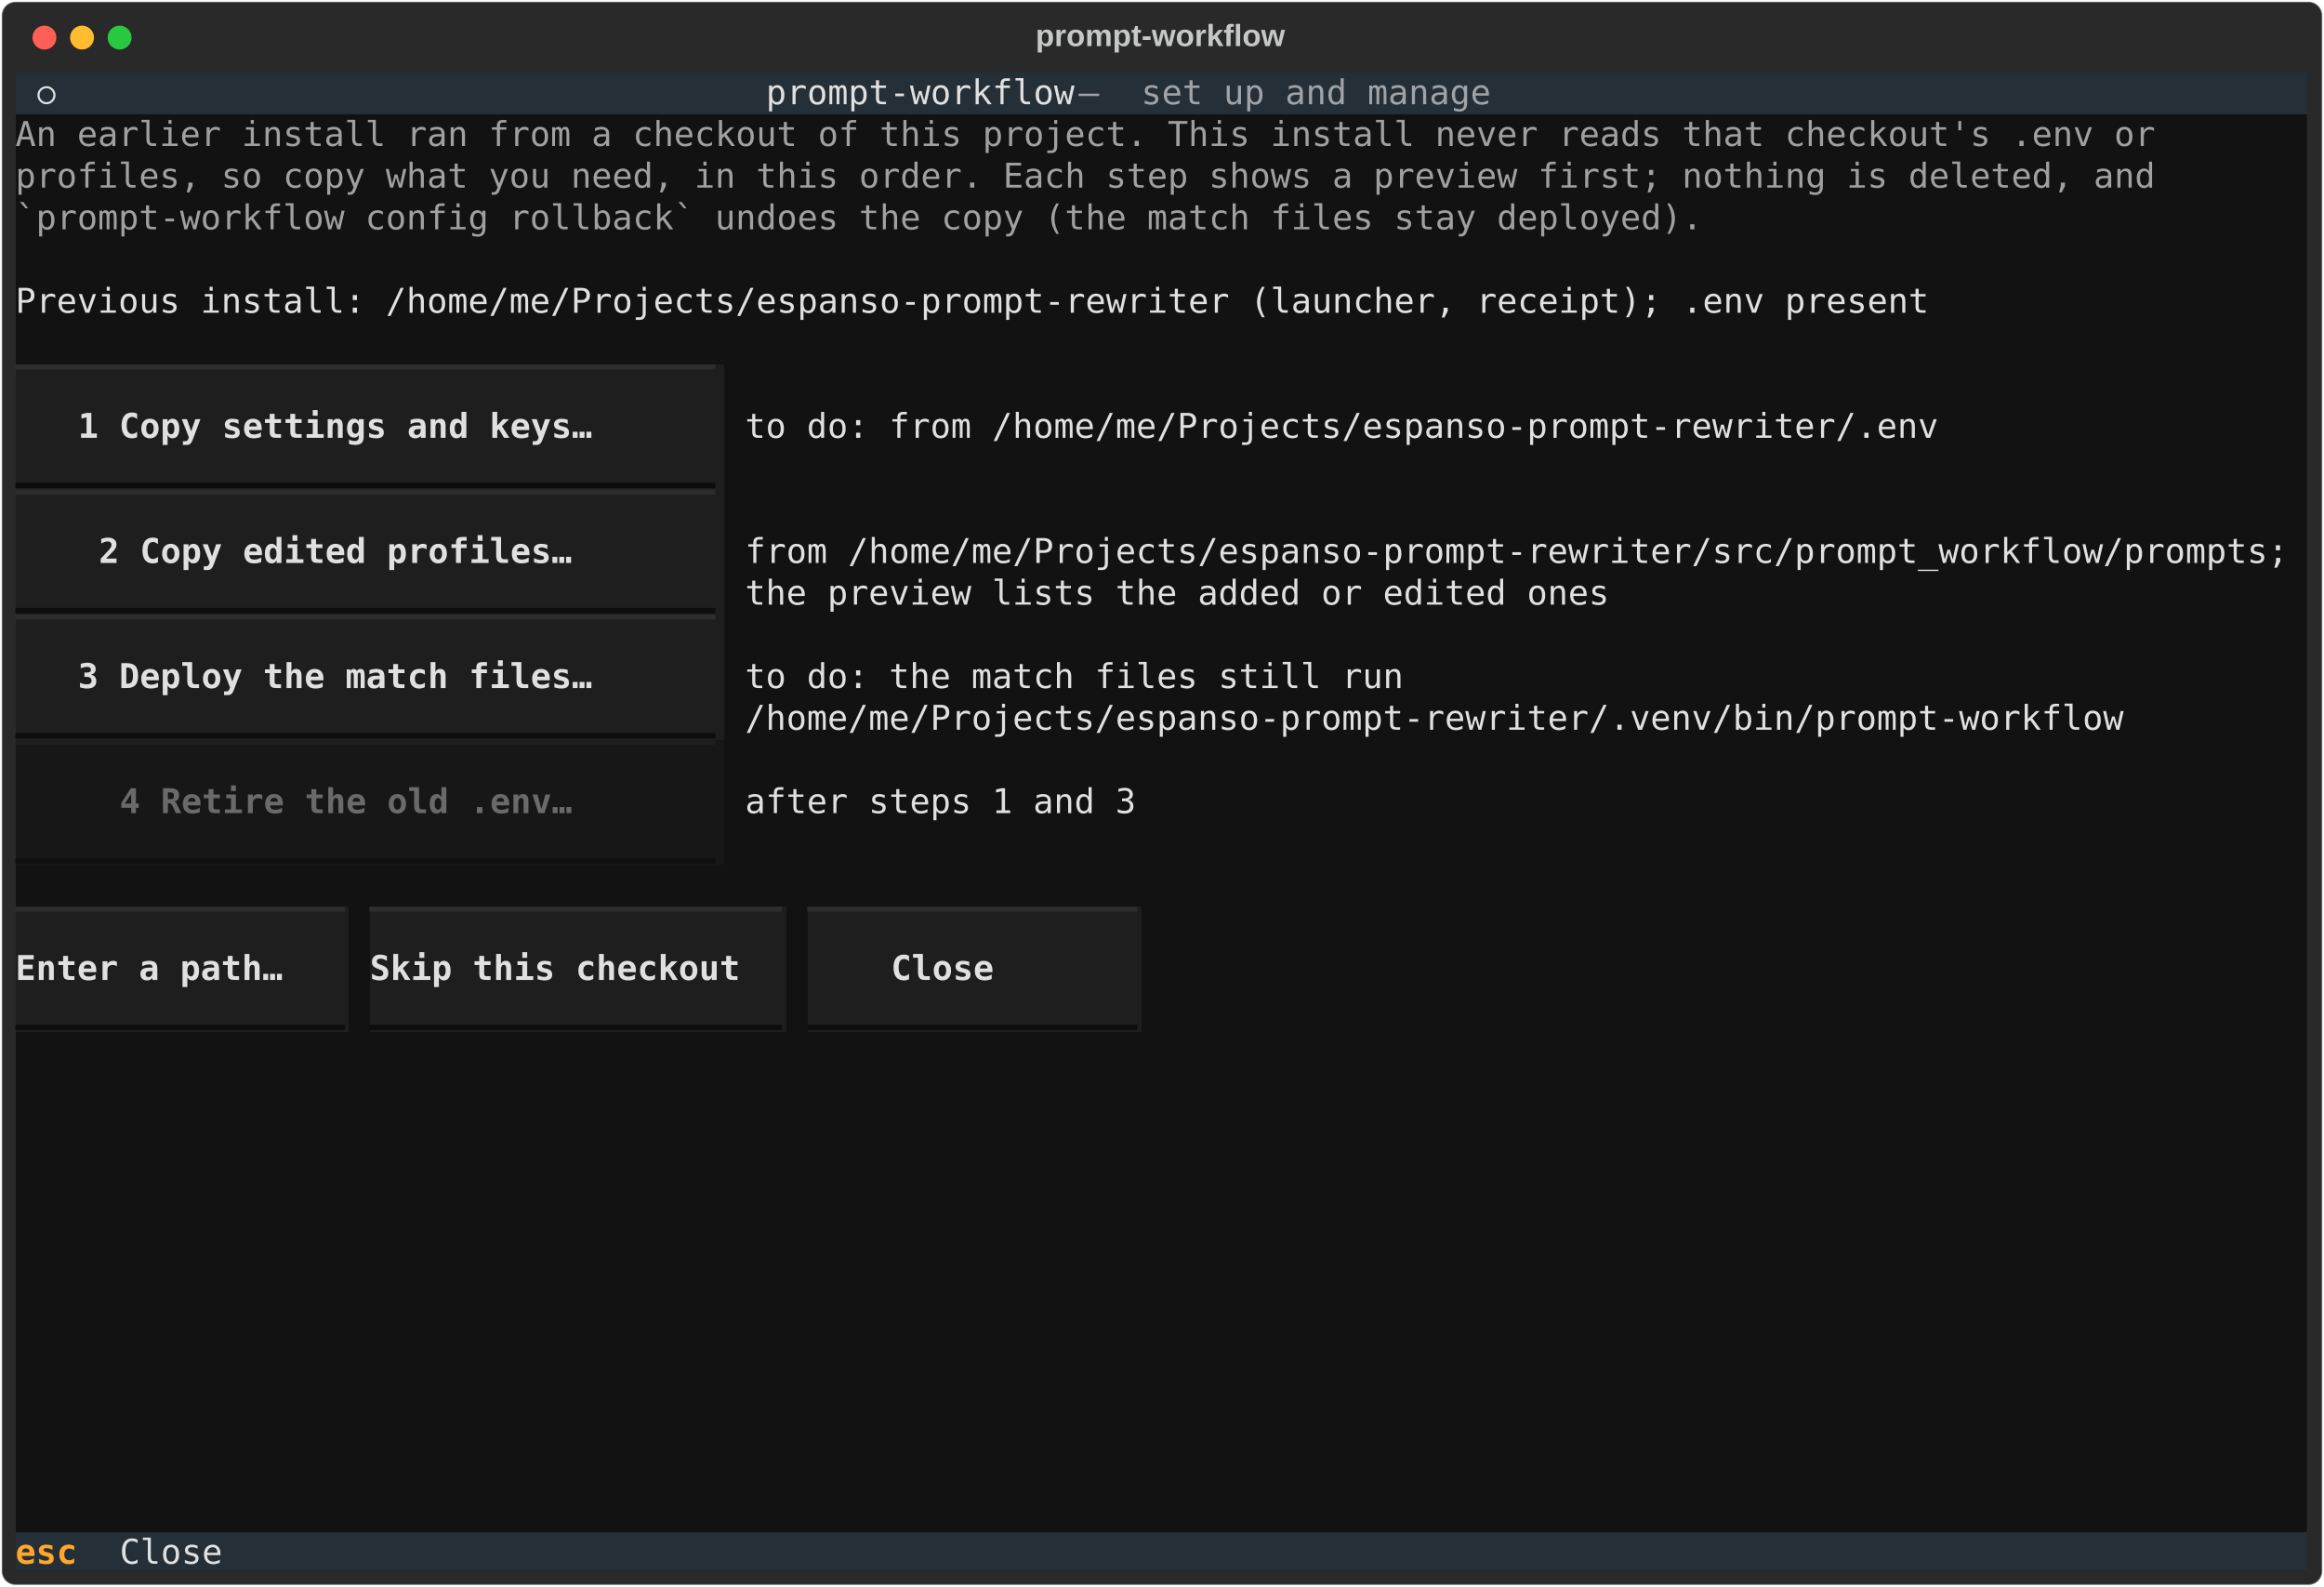
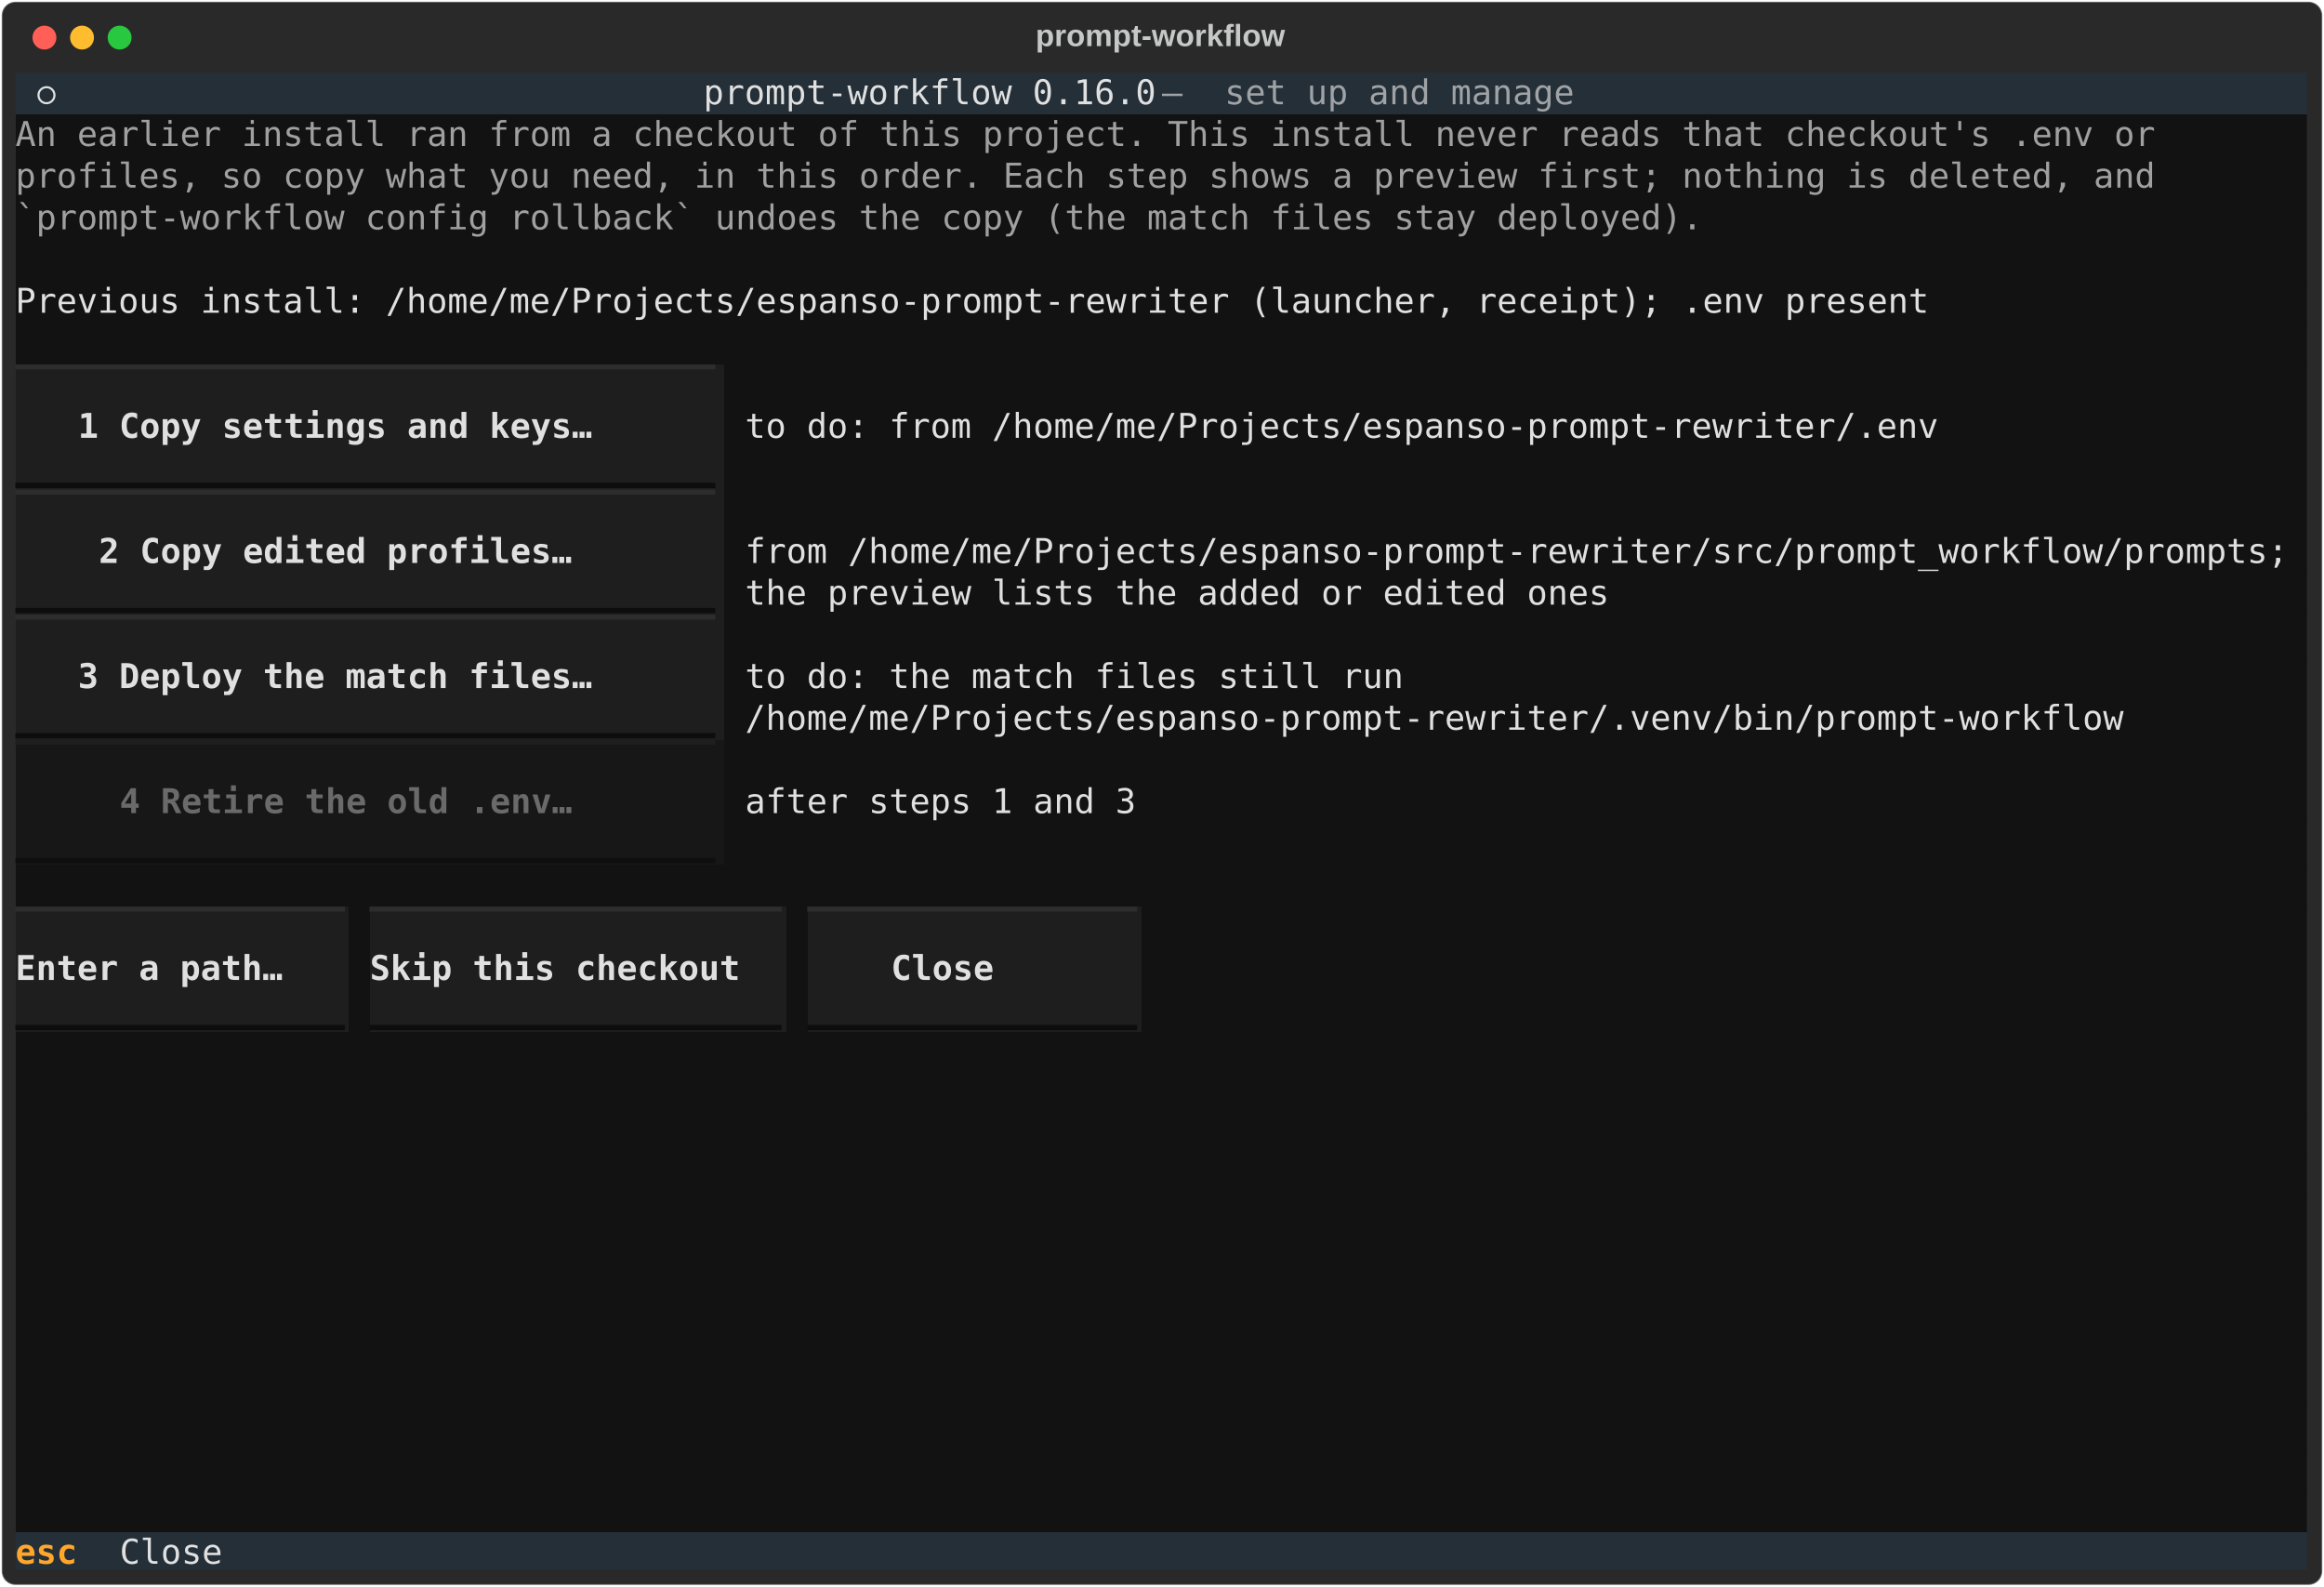
<svg xmlns="http://www.w3.org/2000/svg" class="rich-terminal" viewBox="0 0 1360 928.4">
  <style>

    @font-face {
        font-family: "Fira Code";
        src: local("FiraCode-Regular"),
                url("https://cdnjs.cloudflare.com/ajax/libs/firacode/6.2.0/woff2/FiraCode-Regular.woff2") format("woff2"),
                url("https://cdnjs.cloudflare.com/ajax/libs/firacode/6.2.0/woff/FiraCode-Regular.woff") format("woff");
        font-style: normal;
        font-weight: 400;
    }
    @font-face {
        font-family: "Fira Code";
        src: local("FiraCode-Bold"),
                url("https://cdnjs.cloudflare.com/ajax/libs/firacode/6.2.0/woff2/FiraCode-Bold.woff2") format("woff2"),
                url("https://cdnjs.cloudflare.com/ajax/libs/firacode/6.2.0/woff/FiraCode-Bold.woff") format("woff");
        font-style: bold;
        font-weight: 700;
    }

-     .terminal-724795605-matrix {
+     .terminal-1939177780-matrix {
        font-family: Fira Code, monospace;
        font-size: 20px;
        line-height: 24.4px;
        font-variant-east-asian: full-width;
    }

-     .terminal-724795605-title {
+     .terminal-1939177780-title {
        font-size: 18px;
        font-weight: bold;
        font-family: arial;
    }

-     .terminal-724795605-r1 { fill: #c5c8c6 }
- .terminal-724795605-r2 { fill: #e0e0e0 }
- .terminal-724795605-r3 { fill: #a0a3a6 }
- .terminal-724795605-r4 { fill: #a0a0a0 }
- .terminal-724795605-r5 { fill: #2d2d2d }
- .terminal-724795605-r6 { fill: #e0e0e0;font-weight: bold }
- .terminal-724795605-r7 { fill: #0d0d0d }
- .terminal-724795605-r8 { fill: #1e1e1e }
- .terminal-724795605-r9 { fill: #6a6a6a;font-weight: bold }
- .terminal-724795605-r10 { fill: #0f0f0f }
- .terminal-724795605-r11 { fill: #ffa62b;font-weight: bold }
+     .terminal-1939177780-r1 { fill: #c5c8c6 }
+ .terminal-1939177780-r2 { fill: #e0e0e0 }
+ .terminal-1939177780-r3 { fill: #a0a3a6 }
+ .terminal-1939177780-r4 { fill: #a0a0a0 }
+ .terminal-1939177780-r5 { fill: #2d2d2d }
+ .terminal-1939177780-r6 { fill: #e0e0e0;font-weight: bold }
+ .terminal-1939177780-r7 { fill: #0d0d0d }
+ .terminal-1939177780-r8 { fill: #1e1e1e }
+ .terminal-1939177780-r9 { fill: #6a6a6a;font-weight: bold }
+ .terminal-1939177780-r10 { fill: #0f0f0f }
+ .terminal-1939177780-r11 { fill: #ffa62b;font-weight: bold }
    </style>
  <defs>
-     <clipPath id="terminal-724795605-clip-terminal">
+     <clipPath id="terminal-1939177780-clip-terminal">
      <rect x="0" y="0" width="1341.0" height="877.4" />
    </clipPath>
-     <clipPath id="terminal-724795605-line-0">
+     <clipPath id="terminal-1939177780-line-0">
      <rect x="0" y="1.5" width="1342" height="24.65" />
    </clipPath>
-     <clipPath id="terminal-724795605-line-1">
+     <clipPath id="terminal-1939177780-line-1">
      <rect x="0" y="25.9" width="1342" height="24.65" />
    </clipPath>
-     <clipPath id="terminal-724795605-line-2">
+     <clipPath id="terminal-1939177780-line-2">
      <rect x="0" y="50.3" width="1342" height="24.65" />
    </clipPath>
-     <clipPath id="terminal-724795605-line-3">
+     <clipPath id="terminal-1939177780-line-3">
      <rect x="0" y="74.7" width="1342" height="24.65" />
    </clipPath>
-     <clipPath id="terminal-724795605-line-4">
+     <clipPath id="terminal-1939177780-line-4">
      <rect x="0" y="99.1" width="1342" height="24.65" />
    </clipPath>
-     <clipPath id="terminal-724795605-line-5">
+     <clipPath id="terminal-1939177780-line-5">
      <rect x="0" y="123.5" width="1342" height="24.65" />
    </clipPath>
-     <clipPath id="terminal-724795605-line-6">
+     <clipPath id="terminal-1939177780-line-6">
      <rect x="0" y="147.9" width="1342" height="24.65" />
    </clipPath>
-     <clipPath id="terminal-724795605-line-7">
+     <clipPath id="terminal-1939177780-line-7">
      <rect x="0" y="172.3" width="1342" height="24.65" />
    </clipPath>
-     <clipPath id="terminal-724795605-line-8">
+     <clipPath id="terminal-1939177780-line-8">
      <rect x="0" y="196.7" width="1342" height="24.65" />
    </clipPath>
-     <clipPath id="terminal-724795605-line-9">
+     <clipPath id="terminal-1939177780-line-9">
      <rect x="0" y="221.1" width="1342" height="24.65" />
    </clipPath>
-     <clipPath id="terminal-724795605-line-10">
+     <clipPath id="terminal-1939177780-line-10">
      <rect x="0" y="245.5" width="1342" height="24.65" />
    </clipPath>
-     <clipPath id="terminal-724795605-line-11">
+     <clipPath id="terminal-1939177780-line-11">
      <rect x="0" y="269.9" width="1342" height="24.65" />
    </clipPath>
-     <clipPath id="terminal-724795605-line-12">
+     <clipPath id="terminal-1939177780-line-12">
      <rect x="0" y="294.3" width="1342" height="24.65" />
    </clipPath>
-     <clipPath id="terminal-724795605-line-13">
+     <clipPath id="terminal-1939177780-line-13">
      <rect x="0" y="318.7" width="1342" height="24.65" />
    </clipPath>
-     <clipPath id="terminal-724795605-line-14">
+     <clipPath id="terminal-1939177780-line-14">
      <rect x="0" y="343.1" width="1342" height="24.65" />
    </clipPath>
-     <clipPath id="terminal-724795605-line-15">
+     <clipPath id="terminal-1939177780-line-15">
      <rect x="0" y="367.5" width="1342" height="24.65" />
    </clipPath>
-     <clipPath id="terminal-724795605-line-16">
+     <clipPath id="terminal-1939177780-line-16">
      <rect x="0" y="391.9" width="1342" height="24.65" />
    </clipPath>
-     <clipPath id="terminal-724795605-line-17">
+     <clipPath id="terminal-1939177780-line-17">
      <rect x="0" y="416.3" width="1342" height="24.65" />
    </clipPath>
-     <clipPath id="terminal-724795605-line-18">
+     <clipPath id="terminal-1939177780-line-18">
      <rect x="0" y="440.7" width="1342" height="24.65" />
    </clipPath>
-     <clipPath id="terminal-724795605-line-19">
+     <clipPath id="terminal-1939177780-line-19">
      <rect x="0" y="465.1" width="1342" height="24.65" />
    </clipPath>
-     <clipPath id="terminal-724795605-line-20">
+     <clipPath id="terminal-1939177780-line-20">
      <rect x="0" y="489.5" width="1342" height="24.65" />
    </clipPath>
-     <clipPath id="terminal-724795605-line-21">
+     <clipPath id="terminal-1939177780-line-21">
      <rect x="0" y="513.9" width="1342" height="24.65" />
    </clipPath>
-     <clipPath id="terminal-724795605-line-22">
+     <clipPath id="terminal-1939177780-line-22">
      <rect x="0" y="538.3" width="1342" height="24.65" />
    </clipPath>
-     <clipPath id="terminal-724795605-line-23">
+     <clipPath id="terminal-1939177780-line-23">
      <rect x="0" y="562.7" width="1342" height="24.65" />
    </clipPath>
-     <clipPath id="terminal-724795605-line-24">
+     <clipPath id="terminal-1939177780-line-24">
      <rect x="0" y="587.1" width="1342" height="24.65" />
    </clipPath>
-     <clipPath id="terminal-724795605-line-25">
+     <clipPath id="terminal-1939177780-line-25">
      <rect x="0" y="611.5" width="1342" height="24.65" />
    </clipPath>
-     <clipPath id="terminal-724795605-line-26">
+     <clipPath id="terminal-1939177780-line-26">
      <rect x="0" y="635.9" width="1342" height="24.65" />
    </clipPath>
-     <clipPath id="terminal-724795605-line-27">
+     <clipPath id="terminal-1939177780-line-27">
      <rect x="0" y="660.3" width="1342" height="24.65" />
    </clipPath>
-     <clipPath id="terminal-724795605-line-28">
+     <clipPath id="terminal-1939177780-line-28">
      <rect x="0" y="684.7" width="1342" height="24.65" />
    </clipPath>
-     <clipPath id="terminal-724795605-line-29">
+     <clipPath id="terminal-1939177780-line-29">
      <rect x="0" y="709.1" width="1342" height="24.65" />
    </clipPath>
-     <clipPath id="terminal-724795605-line-30">
+     <clipPath id="terminal-1939177780-line-30">
      <rect x="0" y="733.5" width="1342" height="24.65" />
    </clipPath>
-     <clipPath id="terminal-724795605-line-31">
+     <clipPath id="terminal-1939177780-line-31">
      <rect x="0" y="757.9" width="1342" height="24.65" />
    </clipPath>
-     <clipPath id="terminal-724795605-line-32">
+     <clipPath id="terminal-1939177780-line-32">
      <rect x="0" y="782.3" width="1342" height="24.65" />
    </clipPath>
-     <clipPath id="terminal-724795605-line-33">
+     <clipPath id="terminal-1939177780-line-33">
      <rect x="0" y="806.7" width="1342" height="24.65" />
    </clipPath>
-     <clipPath id="terminal-724795605-line-34">
+     <clipPath id="terminal-1939177780-line-34">
      <rect x="0" y="831.1" width="1342" height="24.65" />
    </clipPath>
  </defs>
  <rect fill="#292929" stroke="rgba(255,255,255,0.35)" stroke-width="1" x="1" y="1" width="1358" height="926.4" rx="8" />
-   <text class="terminal-724795605-title" fill="#c5c8c6" text-anchor="middle" x="679" y="27">prompt-workflow</text>
+   <text class="terminal-1939177780-title" fill="#c5c8c6" text-anchor="middle" x="679" y="27">prompt-workflow</text>
  <g transform="translate(26,22)">
    <circle cx="0" cy="0" r="7" fill="#ff5f57" />
    <circle cx="22" cy="0" r="7" fill="#febc2e" />
    <circle cx="44" cy="0" r="7" fill="#28c840" />
  </g>
-   <g transform="translate(9, 41)" clip-path="url(#terminal-724795605-clip-terminal)">
+   <g transform="translate(9, 41)" clip-path="url(#terminal-1939177780-clip-terminal)">
    <rect fill="#242f38" x="0" y="1.5" width="12.2" height="24.65" shape-rendering="crispEdges" />
    <rect fill="#242f38" x="12.2" y="1.5" width="12.2" height="24.65" shape-rendering="crispEdges" />
    <rect fill="#242f38" x="24.4" y="1.5" width="61" height="24.65" shape-rendering="crispEdges" />
    <rect fill="#242f38" x="85.4" y="1.5" width="12.2" height="24.65" shape-rendering="crispEdges" />
-     <rect fill="#242f38" x="97.6" y="1.5" width="341.6" height="24.65" shape-rendering="crispEdges" />
-     <rect fill="#242f38" x="439.2" y="1.5" width="183" height="24.65" shape-rendering="crispEdges" />
-     <rect fill="#242f38" x="622.2" y="1.5" width="36.6" height="24.65" shape-rendering="crispEdges" />
-     <rect fill="#242f38" x="658.8" y="1.5" width="207.4" height="24.65" shape-rendering="crispEdges" />
-     <rect fill="#242f38" x="866.2" y="1.5" width="353.8" height="24.65" shape-rendering="crispEdges" />
+     <rect fill="#242f38" x="97.6" y="1.5" width="305" height="24.65" shape-rendering="crispEdges" />
+     <rect fill="#242f38" x="402.6" y="1.5" width="268.4" height="24.65" shape-rendering="crispEdges" />
+     <rect fill="#242f38" x="671" y="1.5" width="36.6" height="24.65" shape-rendering="crispEdges" />
+     <rect fill="#242f38" x="707.6" y="1.5" width="207.4" height="24.65" shape-rendering="crispEdges" />
+     <rect fill="#242f38" x="915" y="1.5" width="305" height="24.65" shape-rendering="crispEdges" />
    <rect fill="#242f38" x="1220" y="1.5" width="12.2" height="24.65" shape-rendering="crispEdges" />
    <rect fill="#242f38" x="1232.2" y="1.5" width="0" height="24.65" shape-rendering="crispEdges" />
    <rect fill="#242f38" x="1232.2" y="1.5" width="97.6" height="24.65" shape-rendering="crispEdges" />
    <rect fill="#242f38" x="1329.8" y="1.5" width="12.2" height="24.65" shape-rendering="crispEdges" />
    <rect fill="#121212" x="0" y="25.9" width="1268.8" height="24.65" shape-rendering="crispEdges" />
    <rect fill="#121212" x="1268.8" y="25.9" width="73.2" height="24.65" shape-rendering="crispEdges" />
    <rect fill="#121212" x="0" y="50.3" width="1268.8" height="24.65" shape-rendering="crispEdges" />
    <rect fill="#121212" x="1268.8" y="50.3" width="73.2" height="24.65" shape-rendering="crispEdges" />
    <rect fill="#121212" x="0" y="74.7" width="1000.4" height="24.65" shape-rendering="crispEdges" />
    <rect fill="#121212" x="1000.4" y="74.7" width="341.6" height="24.65" shape-rendering="crispEdges" />
    <rect fill="#121212" x="0" y="99.1" width="1342" height="24.65" shape-rendering="crispEdges" />
    <rect fill="#121212" x="0" y="123.5" width="1134.6" height="24.65" shape-rendering="crispEdges" />
    <rect fill="#121212" x="1134.6" y="123.5" width="207.4" height="24.65" shape-rendering="crispEdges" />
    <rect fill="#121212" x="0" y="147.9" width="1342" height="24.65" shape-rendering="crispEdges" />
    <rect fill="#1e1e1e" x="0" y="172.3" width="414.8" height="24.65" shape-rendering="crispEdges" />
    <rect fill="#121212" x="414.8" y="172.3" width="12.2" height="24.65" shape-rendering="crispEdges" />
    <rect fill="#121212" x="427" y="172.3" width="915" height="24.65" shape-rendering="crispEdges" />
    <rect fill="#1e1e1e" x="0" y="196.7" width="36.6" height="24.65" shape-rendering="crispEdges" />
    <rect fill="#1e1e1e" x="36.6" y="196.7" width="329.4" height="24.65" shape-rendering="crispEdges" />
    <rect fill="#1e1e1e" x="366" y="196.7" width="48.8" height="24.65" shape-rendering="crispEdges" />
    <rect fill="#121212" x="414.8" y="196.7" width="12.2" height="24.65" shape-rendering="crispEdges" />
    <rect fill="#121212" x="427" y="196.7" width="707.6" height="24.65" shape-rendering="crispEdges" />
    <rect fill="#121212" x="1134.6" y="196.7" width="207.4" height="24.65" shape-rendering="crispEdges" />
    <rect fill="#1e1e1e" x="0" y="221.1" width="414.8" height="24.65" shape-rendering="crispEdges" />
    <rect fill="#121212" x="414.8" y="221.1" width="927.2" height="24.65" shape-rendering="crispEdges" />
    <rect fill="#1e1e1e" x="0" y="245.5" width="414.8" height="24.65" shape-rendering="crispEdges" />
    <rect fill="#121212" x="414.8" y="245.5" width="12.2" height="24.65" shape-rendering="crispEdges" />
    <rect fill="#121212" x="427" y="245.5" width="915" height="24.65" shape-rendering="crispEdges" />
    <rect fill="#1e1e1e" x="0" y="269.9" width="48.8" height="24.65" shape-rendering="crispEdges" />
    <rect fill="#1e1e1e" x="48.8" y="269.9" width="305" height="24.65" shape-rendering="crispEdges" />
    <rect fill="#1e1e1e" x="353.8" y="269.9" width="61" height="24.65" shape-rendering="crispEdges" />
    <rect fill="#121212" x="414.8" y="269.9" width="12.2" height="24.65" shape-rendering="crispEdges" />
    <rect fill="#121212" x="427" y="269.9" width="915" height="24.65" shape-rendering="crispEdges" />
    <rect fill="#1e1e1e" x="0" y="294.3" width="414.8" height="24.65" shape-rendering="crispEdges" />
    <rect fill="#121212" x="414.8" y="294.3" width="12.2" height="24.65" shape-rendering="crispEdges" />
    <rect fill="#121212" x="427" y="294.3" width="512.4" height="24.65" shape-rendering="crispEdges" />
    <rect fill="#121212" x="939.4" y="294.3" width="402.6" height="24.65" shape-rendering="crispEdges" />
    <rect fill="#1e1e1e" x="0" y="318.7" width="414.8" height="24.65" shape-rendering="crispEdges" />
    <rect fill="#121212" x="414.8" y="318.7" width="12.2" height="24.65" shape-rendering="crispEdges" />
    <rect fill="#121212" x="427" y="318.7" width="915" height="24.65" shape-rendering="crispEdges" />
    <rect fill="#1e1e1e" x="0" y="343.1" width="36.6" height="24.65" shape-rendering="crispEdges" />
    <rect fill="#1e1e1e" x="36.6" y="343.1" width="329.4" height="24.65" shape-rendering="crispEdges" />
    <rect fill="#1e1e1e" x="366" y="343.1" width="48.8" height="24.65" shape-rendering="crispEdges" />
    <rect fill="#121212" x="414.8" y="343.1" width="12.2" height="24.65" shape-rendering="crispEdges" />
    <rect fill="#121212" x="427" y="343.1" width="390.4" height="24.65" shape-rendering="crispEdges" />
    <rect fill="#121212" x="817.4" y="343.1" width="524.6" height="24.65" shape-rendering="crispEdges" />
    <rect fill="#1e1e1e" x="0" y="367.5" width="414.8" height="24.65" shape-rendering="crispEdges" />
    <rect fill="#121212" x="414.8" y="367.5" width="12.2" height="24.65" shape-rendering="crispEdges" />
    <rect fill="#121212" x="427" y="367.5" width="817.4" height="24.65" shape-rendering="crispEdges" />
    <rect fill="#121212" x="1244.4" y="367.5" width="97.6" height="24.65" shape-rendering="crispEdges" />
    <rect fill="#171717" x="0" y="391.9" width="414.8" height="24.65" shape-rendering="crispEdges" />
    <rect fill="#121212" x="414.8" y="391.9" width="12.2" height="24.65" shape-rendering="crispEdges" />
    <rect fill="#121212" x="427" y="391.9" width="915" height="24.65" shape-rendering="crispEdges" />
    <rect fill="#171717" x="0" y="416.3" width="61" height="24.65" shape-rendering="crispEdges" />
    <rect fill="#171717" x="61" y="416.3" width="292.8" height="24.65" shape-rendering="crispEdges" />
    <rect fill="#171717" x="353.8" y="416.3" width="61" height="24.65" shape-rendering="crispEdges" />
    <rect fill="#121212" x="414.8" y="416.3" width="12.2" height="24.65" shape-rendering="crispEdges" />
    <rect fill="#121212" x="427" y="416.3" width="231.8" height="24.65" shape-rendering="crispEdges" />
    <rect fill="#121212" x="658.8" y="416.3" width="683.2" height="24.65" shape-rendering="crispEdges" />
    <rect fill="#171717" x="0" y="440.7" width="414.8" height="24.65" shape-rendering="crispEdges" />
    <rect fill="#121212" x="414.8" y="440.7" width="927.2" height="24.65" shape-rendering="crispEdges" />
    <rect fill="#121212" x="0" y="465.1" width="1342" height="24.65" shape-rendering="crispEdges" />
    <rect fill="#1e1e1e" x="0" y="489.5" width="195.2" height="24.65" shape-rendering="crispEdges" />
    <rect fill="#121212" x="195.2" y="489.5" width="12.2" height="24.65" shape-rendering="crispEdges" />
    <rect fill="#1e1e1e" x="207.4" y="489.5" width="244" height="24.65" shape-rendering="crispEdges" />
    <rect fill="#121212" x="451.4" y="489.5" width="12.2" height="24.65" shape-rendering="crispEdges" />
    <rect fill="#1e1e1e" x="463.6" y="489.5" width="195.2" height="24.65" shape-rendering="crispEdges" />
    <rect fill="#121212" x="658.8" y="489.5" width="683.2" height="24.65" shape-rendering="crispEdges" />
    <rect fill="#1e1e1e" x="0" y="513.9" width="183" height="24.65" shape-rendering="crispEdges" />
    <rect fill="#1e1e1e" x="183" y="513.9" width="12.2" height="24.65" shape-rendering="crispEdges" />
    <rect fill="#121212" x="195.2" y="513.9" width="12.2" height="24.65" shape-rendering="crispEdges" />
    <rect fill="#1e1e1e" x="207.4" y="513.9" width="244" height="24.65" shape-rendering="crispEdges" />
    <rect fill="#121212" x="451.4" y="513.9" width="12.2" height="24.65" shape-rendering="crispEdges" />
    <rect fill="#1e1e1e" x="463.6" y="513.9" width="48.8" height="24.65" shape-rendering="crispEdges" />
    <rect fill="#1e1e1e" x="512.4" y="513.9" width="85.4" height="24.65" shape-rendering="crispEdges" />
    <rect fill="#1e1e1e" x="597.8" y="513.9" width="61" height="24.65" shape-rendering="crispEdges" />
    <rect fill="#121212" x="658.8" y="513.9" width="683.2" height="24.65" shape-rendering="crispEdges" />
    <rect fill="#1e1e1e" x="0" y="538.3" width="195.2" height="24.65" shape-rendering="crispEdges" />
    <rect fill="#121212" x="195.2" y="538.3" width="12.2" height="24.65" shape-rendering="crispEdges" />
    <rect fill="#1e1e1e" x="207.4" y="538.3" width="244" height="24.65" shape-rendering="crispEdges" />
    <rect fill="#121212" x="451.4" y="538.3" width="12.2" height="24.65" shape-rendering="crispEdges" />
    <rect fill="#1e1e1e" x="463.6" y="538.3" width="195.2" height="24.65" shape-rendering="crispEdges" />
    <rect fill="#121212" x="658.8" y="538.3" width="683.2" height="24.65" shape-rendering="crispEdges" />
    <rect fill="#121212" x="0" y="562.7" width="1342" height="24.65" shape-rendering="crispEdges" />
    <rect fill="#121212" x="0" y="587.1" width="0" height="24.65" shape-rendering="crispEdges" />
    <rect fill="#121212" x="0" y="587.1" width="1342" height="24.65" shape-rendering="crispEdges" />
    <rect fill="#121212" x="0" y="611.5" width="1342" height="24.65" shape-rendering="crispEdges" />
    <rect fill="#121212" x="0" y="635.9" width="1342" height="24.65" shape-rendering="crispEdges" />
    <rect fill="#121212" x="0" y="660.3" width="1342" height="24.65" shape-rendering="crispEdges" />
    <rect fill="#121212" x="0" y="684.7" width="1342" height="24.65" shape-rendering="crispEdges" />
    <rect fill="#121212" x="0" y="709.1" width="1342" height="24.65" shape-rendering="crispEdges" />
    <rect fill="#121212" x="0" y="733.5" width="1342" height="24.65" shape-rendering="crispEdges" />
    <rect fill="#121212" x="0" y="757.9" width="1342" height="24.65" shape-rendering="crispEdges" />
    <rect fill="#121212" x="0" y="782.3" width="1342" height="24.65" shape-rendering="crispEdges" />
    <rect fill="#121212" x="0" y="806.7" width="1342" height="24.65" shape-rendering="crispEdges" />
    <rect fill="#121212" x="0" y="831.1" width="1342" height="24.65" shape-rendering="crispEdges" />
    <rect fill="#242f38" x="0" y="855.5" width="61" height="24.65" shape-rendering="crispEdges" />
    <rect fill="#242f38" x="61" y="855.5" width="73.2" height="24.65" shape-rendering="crispEdges" />
    <rect fill="#242f38" x="134.2" y="855.5" width="1207.8" height="24.65" shape-rendering="crispEdges" />
-     <g class="terminal-724795605-matrix">
-       <text class="terminal-724795605-r2" x="12.2" y="20" textLength="12.2" clip-path="url(#terminal-724795605-line-0)">⭘</text>
-       <text class="terminal-724795605-r2" x="439.2" y="20" textLength="183" clip-path="url(#terminal-724795605-line-0)">prompt-workflow</text>
-       <text class="terminal-724795605-r3" x="622.2" y="20" textLength="36.6" clip-path="url(#terminal-724795605-line-0)"> — </text>
-       <text class="terminal-724795605-r3" x="658.8" y="20" textLength="207.4" clip-path="url(#terminal-724795605-line-0)">set up and manage</text>
-       <text class="terminal-724795605-r1" x="1342" y="20" textLength="12.2" clip-path="url(#terminal-724795605-line-0)">
- </text>
-       <text class="terminal-724795605-r4" x="0" y="44.4" textLength="1268.8" clip-path="url(#terminal-724795605-line-1)">An earlier install ran from a checkout of this project. This install never reads that checkout's .env or</text>
-       <text class="terminal-724795605-r1" x="1342" y="44.4" textLength="12.2" clip-path="url(#terminal-724795605-line-1)">
- </text>
-       <text class="terminal-724795605-r4" x="0" y="68.8" textLength="1268.8" clip-path="url(#terminal-724795605-line-2)">profiles, so copy what you need, in this order. Each step shows a preview first; nothing is deleted, and</text>
-       <text class="terminal-724795605-r1" x="1342" y="68.8" textLength="12.2" clip-path="url(#terminal-724795605-line-2)">
- </text>
-       <text class="terminal-724795605-r4" x="0" y="93.2" textLength="1000.4" clip-path="url(#terminal-724795605-line-3)">`prompt-workflow config rollback` undoes the copy (the match files stay deployed).</text>
-       <text class="terminal-724795605-r1" x="1342" y="93.2" textLength="12.2" clip-path="url(#terminal-724795605-line-3)">
- </text>
-       <text class="terminal-724795605-r1" x="1342" y="117.6" textLength="12.2" clip-path="url(#terminal-724795605-line-4)">
- </text>
-       <text class="terminal-724795605-r2" x="0" y="142" textLength="1134.6" clip-path="url(#terminal-724795605-line-5)">Previous install: /home/me/Projects/espanso-prompt-rewriter (launcher, receipt); .env present</text>
-       <text class="terminal-724795605-r1" x="1342" y="142" textLength="12.2" clip-path="url(#terminal-724795605-line-5)">
- </text>
-       <text class="terminal-724795605-r1" x="1342" y="166.4" textLength="12.2" clip-path="url(#terminal-724795605-line-6)">
- </text>
-       <text class="terminal-724795605-r5" x="0" y="190.8" textLength="414.8" clip-path="url(#terminal-724795605-line-7)">▔▔▔▔▔▔▔▔▔▔▔▔▔▔▔▔▔▔▔▔▔▔▔▔▔▔▔▔▔▔▔▔▔▔</text>
-       <text class="terminal-724795605-r1" x="1342" y="190.8" textLength="12.2" clip-path="url(#terminal-724795605-line-7)">
- </text>
-       <text class="terminal-724795605-r6" x="36.6" y="215.2" textLength="329.4" clip-path="url(#terminal-724795605-line-8)"> 1 Copy settings and keys… </text>
-       <text class="terminal-724795605-r2" x="427" y="215.2" textLength="707.6" clip-path="url(#terminal-724795605-line-8)">to do: from /home/me/Projects/espanso-prompt-rewriter/.env</text>
-       <text class="terminal-724795605-r1" x="1342" y="215.2" textLength="12.2" clip-path="url(#terminal-724795605-line-8)">
- </text>
-       <text class="terminal-724795605-r7" x="0" y="239.6" textLength="414.8" clip-path="url(#terminal-724795605-line-9)">▁▁▁▁▁▁▁▁▁▁▁▁▁▁▁▁▁▁▁▁▁▁▁▁▁▁▁▁▁▁▁▁▁▁</text>
-       <text class="terminal-724795605-r1" x="1342" y="239.6" textLength="12.2" clip-path="url(#terminal-724795605-line-9)">
- </text>
-       <text class="terminal-724795605-r5" x="0" y="264" textLength="414.8" clip-path="url(#terminal-724795605-line-10)">▔▔▔▔▔▔▔▔▔▔▔▔▔▔▔▔▔▔▔▔▔▔▔▔▔▔▔▔▔▔▔▔▔▔</text>
-       <text class="terminal-724795605-r1" x="1342" y="264" textLength="12.2" clip-path="url(#terminal-724795605-line-10)">
- </text>
-       <text class="terminal-724795605-r6" x="48.8" y="288.4" textLength="305" clip-path="url(#terminal-724795605-line-11)"> 2 Copy edited profiles… </text>
-       <text class="terminal-724795605-r2" x="427" y="288.4" textLength="915" clip-path="url(#terminal-724795605-line-11)">from /home/me/Projects/espanso-prompt-rewriter/src/prompt_workflow/prompts;</text>
-       <text class="terminal-724795605-r1" x="1342" y="288.4" textLength="12.2" clip-path="url(#terminal-724795605-line-11)">
- </text>
-       <text class="terminal-724795605-r7" x="0" y="312.8" textLength="414.8" clip-path="url(#terminal-724795605-line-12)">▁▁▁▁▁▁▁▁▁▁▁▁▁▁▁▁▁▁▁▁▁▁▁▁▁▁▁▁▁▁▁▁▁▁</text>
-       <text class="terminal-724795605-r2" x="427" y="312.8" textLength="512.4" clip-path="url(#terminal-724795605-line-12)">the preview lists the added or edited ones</text>
-       <text class="terminal-724795605-r1" x="1342" y="312.8" textLength="12.2" clip-path="url(#terminal-724795605-line-12)">
- </text>
-       <text class="terminal-724795605-r5" x="0" y="337.2" textLength="414.8" clip-path="url(#terminal-724795605-line-13)">▔▔▔▔▔▔▔▔▔▔▔▔▔▔▔▔▔▔▔▔▔▔▔▔▔▔▔▔▔▔▔▔▔▔</text>
-       <text class="terminal-724795605-r1" x="1342" y="337.2" textLength="12.2" clip-path="url(#terminal-724795605-line-13)">
- </text>
-       <text class="terminal-724795605-r6" x="36.6" y="361.6" textLength="329.4" clip-path="url(#terminal-724795605-line-14)"> 3 Deploy the match files… </text>
-       <text class="terminal-724795605-r2" x="427" y="361.6" textLength="390.4" clip-path="url(#terminal-724795605-line-14)">to do: the match files still run</text>
-       <text class="terminal-724795605-r1" x="1342" y="361.6" textLength="12.2" clip-path="url(#terminal-724795605-line-14)">
- </text>
-       <text class="terminal-724795605-r7" x="0" y="386" textLength="414.8" clip-path="url(#terminal-724795605-line-15)">▁▁▁▁▁▁▁▁▁▁▁▁▁▁▁▁▁▁▁▁▁▁▁▁▁▁▁▁▁▁▁▁▁▁</text>
-       <text class="terminal-724795605-r2" x="427" y="386" textLength="817.4" clip-path="url(#terminal-724795605-line-15)">/home/me/Projects/espanso-prompt-rewriter/.venv/bin/prompt-workflow</text>
-       <text class="terminal-724795605-r1" x="1342" y="386" textLength="12.2" clip-path="url(#terminal-724795605-line-15)">
- </text>
-       <text class="terminal-724795605-r8" x="0" y="410.4" textLength="414.8" clip-path="url(#terminal-724795605-line-16)">▔▔▔▔▔▔▔▔▔▔▔▔▔▔▔▔▔▔▔▔▔▔▔▔▔▔▔▔▔▔▔▔▔▔</text>
-       <text class="terminal-724795605-r1" x="1342" y="410.4" textLength="12.2" clip-path="url(#terminal-724795605-line-16)">
- </text>
-       <text class="terminal-724795605-r9" x="61" y="434.8" textLength="292.8" clip-path="url(#terminal-724795605-line-17)"> 4 Retire the old .env… </text>
-       <text class="terminal-724795605-r2" x="427" y="434.8" textLength="231.8" clip-path="url(#terminal-724795605-line-17)">after steps 1 and 3</text>
-       <text class="terminal-724795605-r1" x="1342" y="434.8" textLength="12.2" clip-path="url(#terminal-724795605-line-17)">
- </text>
-       <text class="terminal-724795605-r10" x="0" y="459.2" textLength="414.8" clip-path="url(#terminal-724795605-line-18)">▁▁▁▁▁▁▁▁▁▁▁▁▁▁▁▁▁▁▁▁▁▁▁▁▁▁▁▁▁▁▁▁▁▁</text>
-       <text class="terminal-724795605-r1" x="1342" y="459.2" textLength="12.2" clip-path="url(#terminal-724795605-line-18)">
- </text>
-       <text class="terminal-724795605-r1" x="1342" y="483.6" textLength="12.2" clip-path="url(#terminal-724795605-line-19)">
- </text>
-       <text class="terminal-724795605-r5" x="0" y="508" textLength="195.2" clip-path="url(#terminal-724795605-line-20)">▔▔▔▔▔▔▔▔▔▔▔▔▔▔▔▔</text>
-       <text class="terminal-724795605-r5" x="207.4" y="508" textLength="244" clip-path="url(#terminal-724795605-line-20)">▔▔▔▔▔▔▔▔▔▔▔▔▔▔▔▔▔▔▔▔</text>
-       <text class="terminal-724795605-r5" x="463.6" y="508" textLength="195.2" clip-path="url(#terminal-724795605-line-20)">▔▔▔▔▔▔▔▔▔▔▔▔▔▔▔▔</text>
-       <text class="terminal-724795605-r1" x="1342" y="508" textLength="12.2" clip-path="url(#terminal-724795605-line-20)">
- </text>
-       <text class="terminal-724795605-r6" x="0" y="532.4" textLength="183" clip-path="url(#terminal-724795605-line-21)"> Enter a path… </text>
-       <text class="terminal-724795605-r6" x="207.4" y="532.4" textLength="244" clip-path="url(#terminal-724795605-line-21)"> Skip this checkout </text>
-       <text class="terminal-724795605-r6" x="512.4" y="532.4" textLength="85.4" clip-path="url(#terminal-724795605-line-21)"> Close </text>
-       <text class="terminal-724795605-r1" x="1342" y="532.4" textLength="12.2" clip-path="url(#terminal-724795605-line-21)">
- </text>
-       <text class="terminal-724795605-r7" x="0" y="556.8" textLength="195.2" clip-path="url(#terminal-724795605-line-22)">▁▁▁▁▁▁▁▁▁▁▁▁▁▁▁▁</text>
-       <text class="terminal-724795605-r7" x="207.4" y="556.8" textLength="244" clip-path="url(#terminal-724795605-line-22)">▁▁▁▁▁▁▁▁▁▁▁▁▁▁▁▁▁▁▁▁</text>
-       <text class="terminal-724795605-r7" x="463.6" y="556.8" textLength="195.2" clip-path="url(#terminal-724795605-line-22)">▁▁▁▁▁▁▁▁▁▁▁▁▁▁▁▁</text>
-       <text class="terminal-724795605-r1" x="1342" y="556.8" textLength="12.2" clip-path="url(#terminal-724795605-line-22)">
- </text>
-       <text class="terminal-724795605-r1" x="1342" y="581.2" textLength="12.2" clip-path="url(#terminal-724795605-line-23)">
- </text>
-       <text class="terminal-724795605-r1" x="1342" y="605.6" textLength="12.2" clip-path="url(#terminal-724795605-line-24)">
- </text>
-       <text class="terminal-724795605-r1" x="1342" y="630" textLength="12.2" clip-path="url(#terminal-724795605-line-25)">
- </text>
-       <text class="terminal-724795605-r1" x="1342" y="654.4" textLength="12.2" clip-path="url(#terminal-724795605-line-26)">
- </text>
-       <text class="terminal-724795605-r1" x="1342" y="678.8" textLength="12.2" clip-path="url(#terminal-724795605-line-27)">
- </text>
-       <text class="terminal-724795605-r1" x="1342" y="703.2" textLength="12.2" clip-path="url(#terminal-724795605-line-28)">
- </text>
-       <text class="terminal-724795605-r1" x="1342" y="727.6" textLength="12.2" clip-path="url(#terminal-724795605-line-29)">
- </text>
-       <text class="terminal-724795605-r1" x="1342" y="752" textLength="12.2" clip-path="url(#terminal-724795605-line-30)">
- </text>
-       <text class="terminal-724795605-r1" x="1342" y="776.4" textLength="12.2" clip-path="url(#terminal-724795605-line-31)">
- </text>
-       <text class="terminal-724795605-r1" x="1342" y="800.8" textLength="12.2" clip-path="url(#terminal-724795605-line-32)">
- </text>
-       <text class="terminal-724795605-r1" x="1342" y="825.2" textLength="12.2" clip-path="url(#terminal-724795605-line-33)">
- </text>
-       <text class="terminal-724795605-r1" x="1342" y="849.6" textLength="12.2" clip-path="url(#terminal-724795605-line-34)">
- </text>
-       <text class="terminal-724795605-r11" x="0" y="874" textLength="61" clip-path="url(#terminal-724795605-line-35)"> esc </text>
-       <text class="terminal-724795605-r2" x="61" y="874" textLength="73.2" clip-path="url(#terminal-724795605-line-35)">Close </text>
+     <g class="terminal-1939177780-matrix">
+       <text class="terminal-1939177780-r2" x="12.2" y="20" textLength="12.2" clip-path="url(#terminal-1939177780-line-0)">⭘</text>
+       <text class="terminal-1939177780-r2" x="402.6" y="20" textLength="268.4" clip-path="url(#terminal-1939177780-line-0)">prompt-workflow 0.16.0</text>
+       <text class="terminal-1939177780-r3" x="671" y="20" textLength="36.6" clip-path="url(#terminal-1939177780-line-0)"> — </text>
+       <text class="terminal-1939177780-r3" x="707.6" y="20" textLength="207.4" clip-path="url(#terminal-1939177780-line-0)">set up and manage</text>
+       <text class="terminal-1939177780-r1" x="1342" y="20" textLength="12.2" clip-path="url(#terminal-1939177780-line-0)">
+ </text>
+       <text class="terminal-1939177780-r4" x="0" y="44.4" textLength="1268.8" clip-path="url(#terminal-1939177780-line-1)">An earlier install ran from a checkout of this project. This install never reads that checkout's .env or</text>
+       <text class="terminal-1939177780-r1" x="1342" y="44.4" textLength="12.2" clip-path="url(#terminal-1939177780-line-1)">
+ </text>
+       <text class="terminal-1939177780-r4" x="0" y="68.8" textLength="1268.8" clip-path="url(#terminal-1939177780-line-2)">profiles, so copy what you need, in this order. Each step shows a preview first; nothing is deleted, and</text>
+       <text class="terminal-1939177780-r1" x="1342" y="68.8" textLength="12.2" clip-path="url(#terminal-1939177780-line-2)">
+ </text>
+       <text class="terminal-1939177780-r4" x="0" y="93.2" textLength="1000.4" clip-path="url(#terminal-1939177780-line-3)">`prompt-workflow config rollback` undoes the copy (the match files stay deployed).</text>
+       <text class="terminal-1939177780-r1" x="1342" y="93.2" textLength="12.2" clip-path="url(#terminal-1939177780-line-3)">
+ </text>
+       <text class="terminal-1939177780-r1" x="1342" y="117.6" textLength="12.2" clip-path="url(#terminal-1939177780-line-4)">
+ </text>
+       <text class="terminal-1939177780-r2" x="0" y="142" textLength="1134.6" clip-path="url(#terminal-1939177780-line-5)">Previous install: /home/me/Projects/espanso-prompt-rewriter (launcher, receipt); .env present</text>
+       <text class="terminal-1939177780-r1" x="1342" y="142" textLength="12.2" clip-path="url(#terminal-1939177780-line-5)">
+ </text>
+       <text class="terminal-1939177780-r1" x="1342" y="166.4" textLength="12.2" clip-path="url(#terminal-1939177780-line-6)">
+ </text>
+       <text class="terminal-1939177780-r5" x="0" y="190.8" textLength="414.8" clip-path="url(#terminal-1939177780-line-7)">▔▔▔▔▔▔▔▔▔▔▔▔▔▔▔▔▔▔▔▔▔▔▔▔▔▔▔▔▔▔▔▔▔▔</text>
+       <text class="terminal-1939177780-r1" x="1342" y="190.8" textLength="12.2" clip-path="url(#terminal-1939177780-line-7)">
+ </text>
+       <text class="terminal-1939177780-r6" x="36.6" y="215.2" textLength="329.4" clip-path="url(#terminal-1939177780-line-8)"> 1 Copy settings and keys… </text>
+       <text class="terminal-1939177780-r2" x="427" y="215.2" textLength="707.6" clip-path="url(#terminal-1939177780-line-8)">to do: from /home/me/Projects/espanso-prompt-rewriter/.env</text>
+       <text class="terminal-1939177780-r1" x="1342" y="215.2" textLength="12.2" clip-path="url(#terminal-1939177780-line-8)">
+ </text>
+       <text class="terminal-1939177780-r7" x="0" y="239.6" textLength="414.8" clip-path="url(#terminal-1939177780-line-9)">▁▁▁▁▁▁▁▁▁▁▁▁▁▁▁▁▁▁▁▁▁▁▁▁▁▁▁▁▁▁▁▁▁▁</text>
+       <text class="terminal-1939177780-r1" x="1342" y="239.6" textLength="12.2" clip-path="url(#terminal-1939177780-line-9)">
+ </text>
+       <text class="terminal-1939177780-r5" x="0" y="264" textLength="414.8" clip-path="url(#terminal-1939177780-line-10)">▔▔▔▔▔▔▔▔▔▔▔▔▔▔▔▔▔▔▔▔▔▔▔▔▔▔▔▔▔▔▔▔▔▔</text>
+       <text class="terminal-1939177780-r1" x="1342" y="264" textLength="12.2" clip-path="url(#terminal-1939177780-line-10)">
+ </text>
+       <text class="terminal-1939177780-r6" x="48.8" y="288.4" textLength="305" clip-path="url(#terminal-1939177780-line-11)"> 2 Copy edited profiles… </text>
+       <text class="terminal-1939177780-r2" x="427" y="288.4" textLength="915" clip-path="url(#terminal-1939177780-line-11)">from /home/me/Projects/espanso-prompt-rewriter/src/prompt_workflow/prompts;</text>
+       <text class="terminal-1939177780-r1" x="1342" y="288.4" textLength="12.2" clip-path="url(#terminal-1939177780-line-11)">
+ </text>
+       <text class="terminal-1939177780-r7" x="0" y="312.8" textLength="414.8" clip-path="url(#terminal-1939177780-line-12)">▁▁▁▁▁▁▁▁▁▁▁▁▁▁▁▁▁▁▁▁▁▁▁▁▁▁▁▁▁▁▁▁▁▁</text>
+       <text class="terminal-1939177780-r2" x="427" y="312.8" textLength="512.4" clip-path="url(#terminal-1939177780-line-12)">the preview lists the added or edited ones</text>
+       <text class="terminal-1939177780-r1" x="1342" y="312.8" textLength="12.2" clip-path="url(#terminal-1939177780-line-12)">
+ </text>
+       <text class="terminal-1939177780-r5" x="0" y="337.2" textLength="414.8" clip-path="url(#terminal-1939177780-line-13)">▔▔▔▔▔▔▔▔▔▔▔▔▔▔▔▔▔▔▔▔▔▔▔▔▔▔▔▔▔▔▔▔▔▔</text>
+       <text class="terminal-1939177780-r1" x="1342" y="337.2" textLength="12.2" clip-path="url(#terminal-1939177780-line-13)">
+ </text>
+       <text class="terminal-1939177780-r6" x="36.6" y="361.6" textLength="329.4" clip-path="url(#terminal-1939177780-line-14)"> 3 Deploy the match files… </text>
+       <text class="terminal-1939177780-r2" x="427" y="361.6" textLength="390.4" clip-path="url(#terminal-1939177780-line-14)">to do: the match files still run</text>
+       <text class="terminal-1939177780-r1" x="1342" y="361.6" textLength="12.2" clip-path="url(#terminal-1939177780-line-14)">
+ </text>
+       <text class="terminal-1939177780-r7" x="0" y="386" textLength="414.8" clip-path="url(#terminal-1939177780-line-15)">▁▁▁▁▁▁▁▁▁▁▁▁▁▁▁▁▁▁▁▁▁▁▁▁▁▁▁▁▁▁▁▁▁▁</text>
+       <text class="terminal-1939177780-r2" x="427" y="386" textLength="817.4" clip-path="url(#terminal-1939177780-line-15)">/home/me/Projects/espanso-prompt-rewriter/.venv/bin/prompt-workflow</text>
+       <text class="terminal-1939177780-r1" x="1342" y="386" textLength="12.2" clip-path="url(#terminal-1939177780-line-15)">
+ </text>
+       <text class="terminal-1939177780-r8" x="0" y="410.4" textLength="414.8" clip-path="url(#terminal-1939177780-line-16)">▔▔▔▔▔▔▔▔▔▔▔▔▔▔▔▔▔▔▔▔▔▔▔▔▔▔▔▔▔▔▔▔▔▔</text>
+       <text class="terminal-1939177780-r1" x="1342" y="410.4" textLength="12.2" clip-path="url(#terminal-1939177780-line-16)">
+ </text>
+       <text class="terminal-1939177780-r9" x="61" y="434.8" textLength="292.8" clip-path="url(#terminal-1939177780-line-17)"> 4 Retire the old .env… </text>
+       <text class="terminal-1939177780-r2" x="427" y="434.8" textLength="231.8" clip-path="url(#terminal-1939177780-line-17)">after steps 1 and 3</text>
+       <text class="terminal-1939177780-r1" x="1342" y="434.8" textLength="12.2" clip-path="url(#terminal-1939177780-line-17)">
+ </text>
+       <text class="terminal-1939177780-r10" x="0" y="459.2" textLength="414.8" clip-path="url(#terminal-1939177780-line-18)">▁▁▁▁▁▁▁▁▁▁▁▁▁▁▁▁▁▁▁▁▁▁▁▁▁▁▁▁▁▁▁▁▁▁</text>
+       <text class="terminal-1939177780-r1" x="1342" y="459.2" textLength="12.2" clip-path="url(#terminal-1939177780-line-18)">
+ </text>
+       <text class="terminal-1939177780-r1" x="1342" y="483.6" textLength="12.2" clip-path="url(#terminal-1939177780-line-19)">
+ </text>
+       <text class="terminal-1939177780-r5" x="0" y="508" textLength="195.2" clip-path="url(#terminal-1939177780-line-20)">▔▔▔▔▔▔▔▔▔▔▔▔▔▔▔▔</text>
+       <text class="terminal-1939177780-r5" x="207.4" y="508" textLength="244" clip-path="url(#terminal-1939177780-line-20)">▔▔▔▔▔▔▔▔▔▔▔▔▔▔▔▔▔▔▔▔</text>
+       <text class="terminal-1939177780-r5" x="463.6" y="508" textLength="195.2" clip-path="url(#terminal-1939177780-line-20)">▔▔▔▔▔▔▔▔▔▔▔▔▔▔▔▔</text>
+       <text class="terminal-1939177780-r1" x="1342" y="508" textLength="12.2" clip-path="url(#terminal-1939177780-line-20)">
+ </text>
+       <text class="terminal-1939177780-r6" x="0" y="532.4" textLength="183" clip-path="url(#terminal-1939177780-line-21)"> Enter a path… </text>
+       <text class="terminal-1939177780-r6" x="207.4" y="532.4" textLength="244" clip-path="url(#terminal-1939177780-line-21)"> Skip this checkout </text>
+       <text class="terminal-1939177780-r6" x="512.4" y="532.4" textLength="85.4" clip-path="url(#terminal-1939177780-line-21)"> Close </text>
+       <text class="terminal-1939177780-r1" x="1342" y="532.4" textLength="12.2" clip-path="url(#terminal-1939177780-line-21)">
+ </text>
+       <text class="terminal-1939177780-r7" x="0" y="556.8" textLength="195.2" clip-path="url(#terminal-1939177780-line-22)">▁▁▁▁▁▁▁▁▁▁▁▁▁▁▁▁</text>
+       <text class="terminal-1939177780-r7" x="207.4" y="556.8" textLength="244" clip-path="url(#terminal-1939177780-line-22)">▁▁▁▁▁▁▁▁▁▁▁▁▁▁▁▁▁▁▁▁</text>
+       <text class="terminal-1939177780-r7" x="463.6" y="556.8" textLength="195.2" clip-path="url(#terminal-1939177780-line-22)">▁▁▁▁▁▁▁▁▁▁▁▁▁▁▁▁</text>
+       <text class="terminal-1939177780-r1" x="1342" y="556.8" textLength="12.2" clip-path="url(#terminal-1939177780-line-22)">
+ </text>
+       <text class="terminal-1939177780-r1" x="1342" y="581.2" textLength="12.2" clip-path="url(#terminal-1939177780-line-23)">
+ </text>
+       <text class="terminal-1939177780-r1" x="1342" y="605.6" textLength="12.2" clip-path="url(#terminal-1939177780-line-24)">
+ </text>
+       <text class="terminal-1939177780-r1" x="1342" y="630" textLength="12.2" clip-path="url(#terminal-1939177780-line-25)">
+ </text>
+       <text class="terminal-1939177780-r1" x="1342" y="654.4" textLength="12.2" clip-path="url(#terminal-1939177780-line-26)">
+ </text>
+       <text class="terminal-1939177780-r1" x="1342" y="678.8" textLength="12.2" clip-path="url(#terminal-1939177780-line-27)">
+ </text>
+       <text class="terminal-1939177780-r1" x="1342" y="703.2" textLength="12.2" clip-path="url(#terminal-1939177780-line-28)">
+ </text>
+       <text class="terminal-1939177780-r1" x="1342" y="727.6" textLength="12.2" clip-path="url(#terminal-1939177780-line-29)">
+ </text>
+       <text class="terminal-1939177780-r1" x="1342" y="752" textLength="12.2" clip-path="url(#terminal-1939177780-line-30)">
+ </text>
+       <text class="terminal-1939177780-r1" x="1342" y="776.4" textLength="12.2" clip-path="url(#terminal-1939177780-line-31)">
+ </text>
+       <text class="terminal-1939177780-r1" x="1342" y="800.8" textLength="12.2" clip-path="url(#terminal-1939177780-line-32)">
+ </text>
+       <text class="terminal-1939177780-r1" x="1342" y="825.2" textLength="12.2" clip-path="url(#terminal-1939177780-line-33)">
+ </text>
+       <text class="terminal-1939177780-r1" x="1342" y="849.6" textLength="12.2" clip-path="url(#terminal-1939177780-line-34)">
+ </text>
+       <text class="terminal-1939177780-r11" x="0" y="874" textLength="61" clip-path="url(#terminal-1939177780-line-35)"> esc </text>
+       <text class="terminal-1939177780-r2" x="61" y="874" textLength="73.2" clip-path="url(#terminal-1939177780-line-35)">Close </text>
    </g>
  </g>
</svg>
